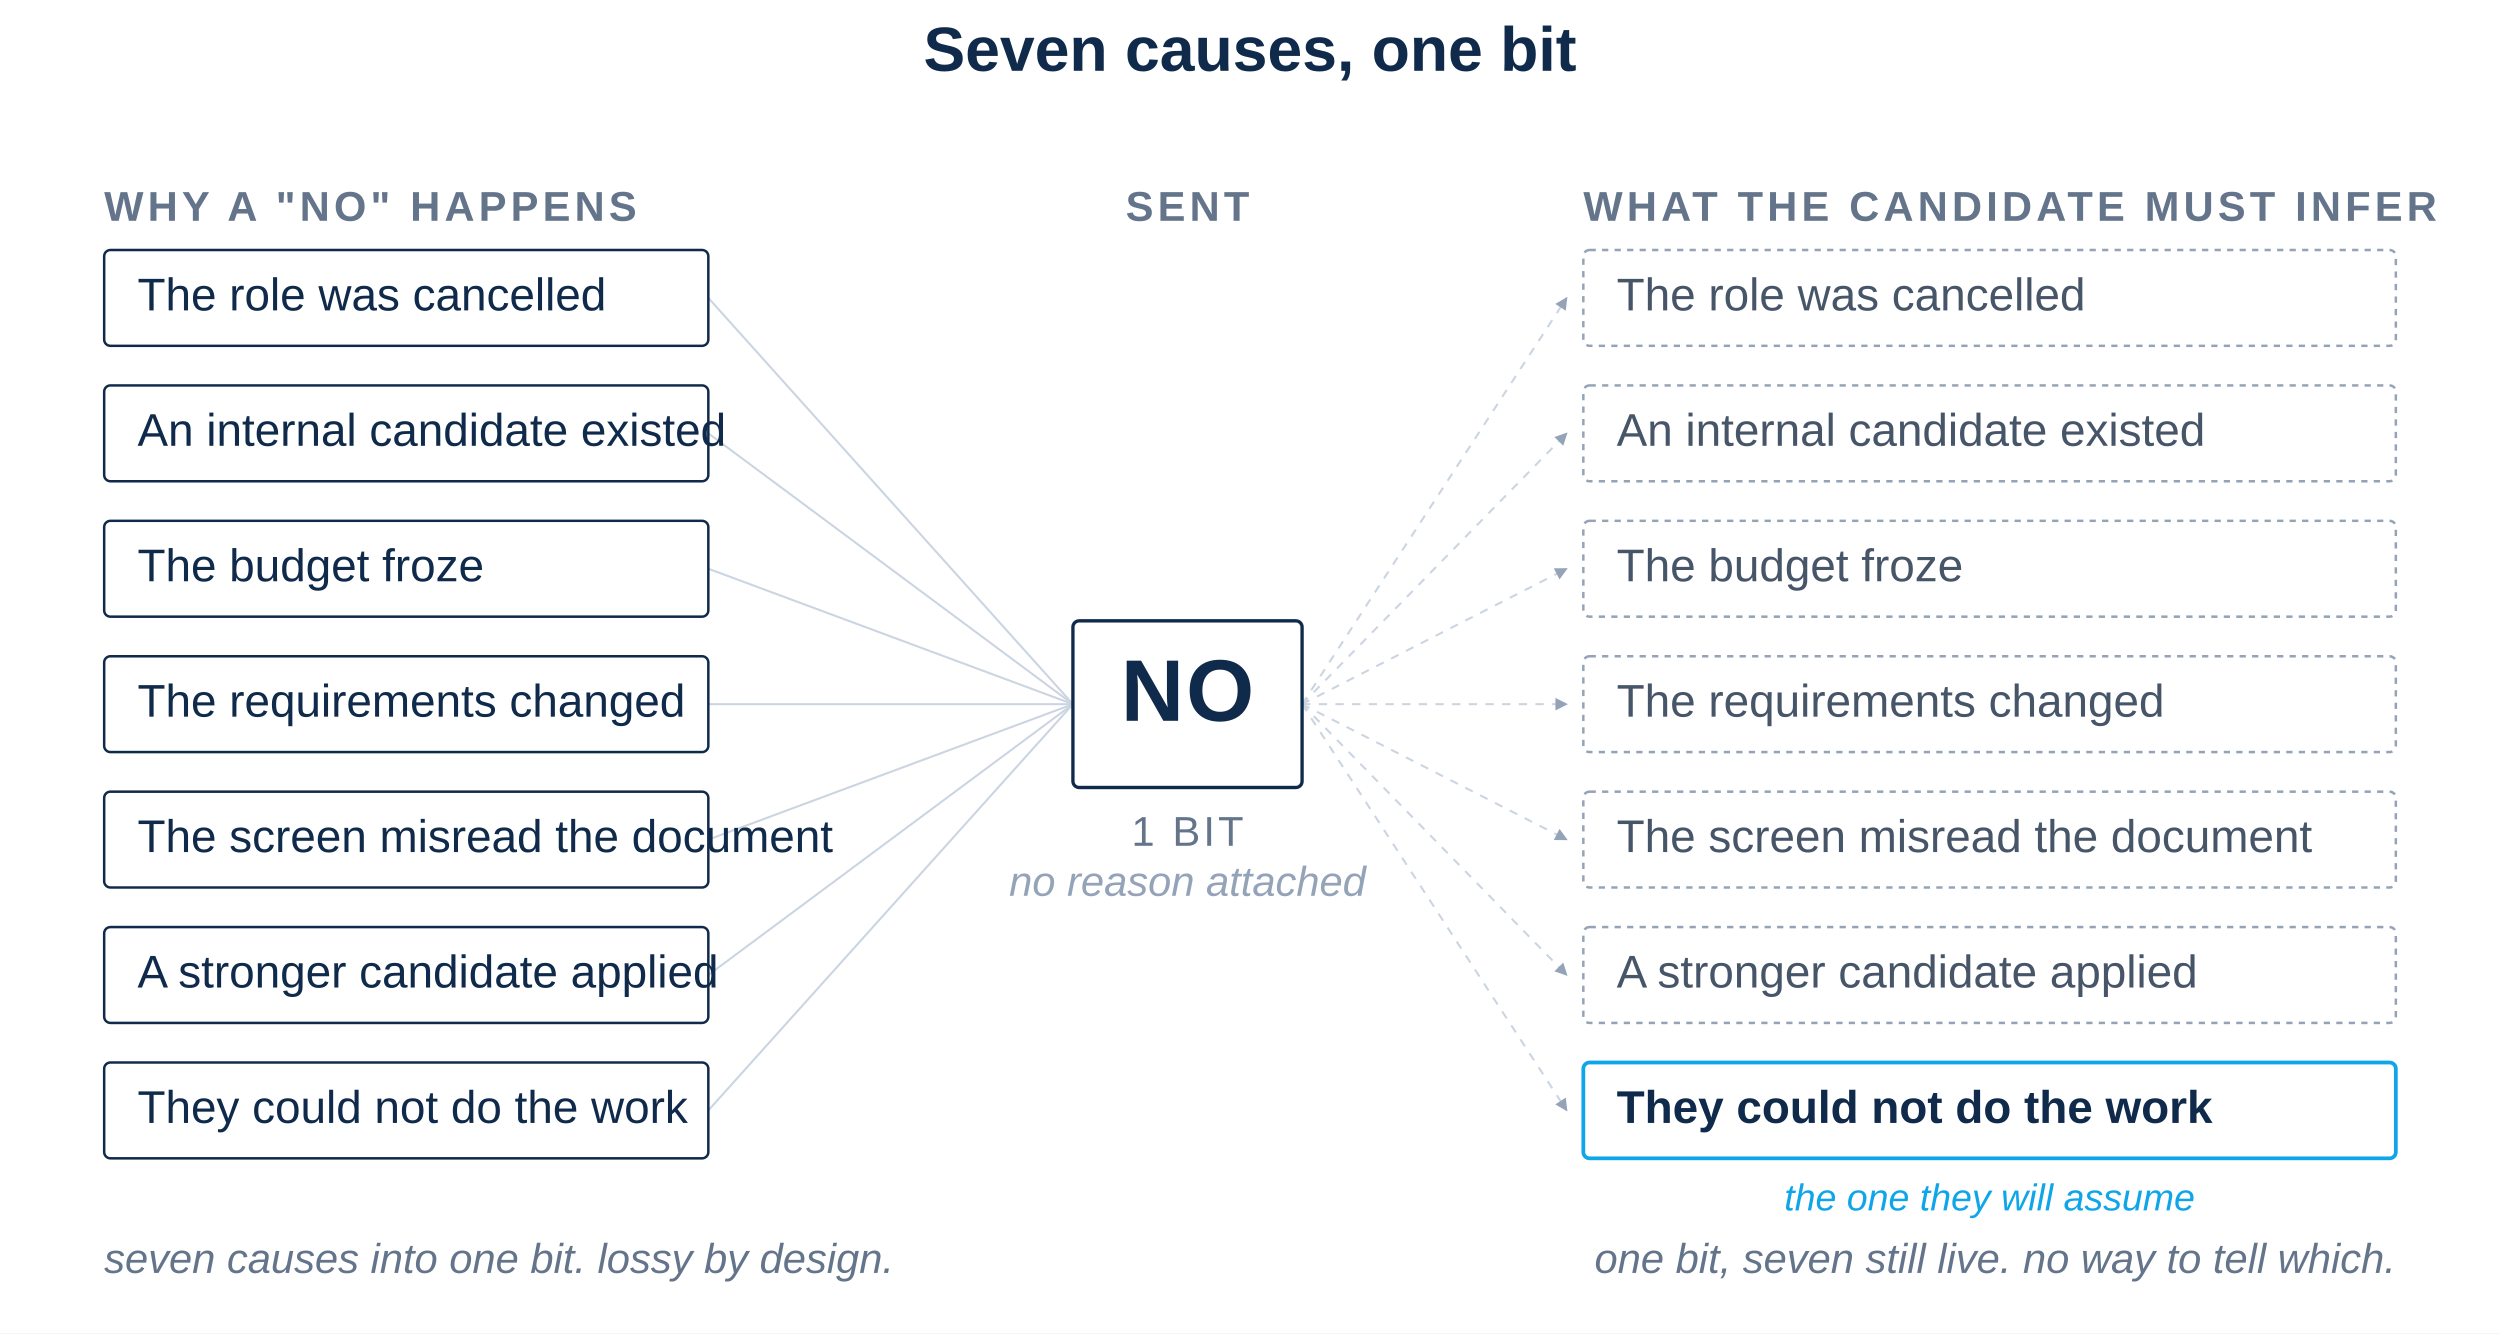
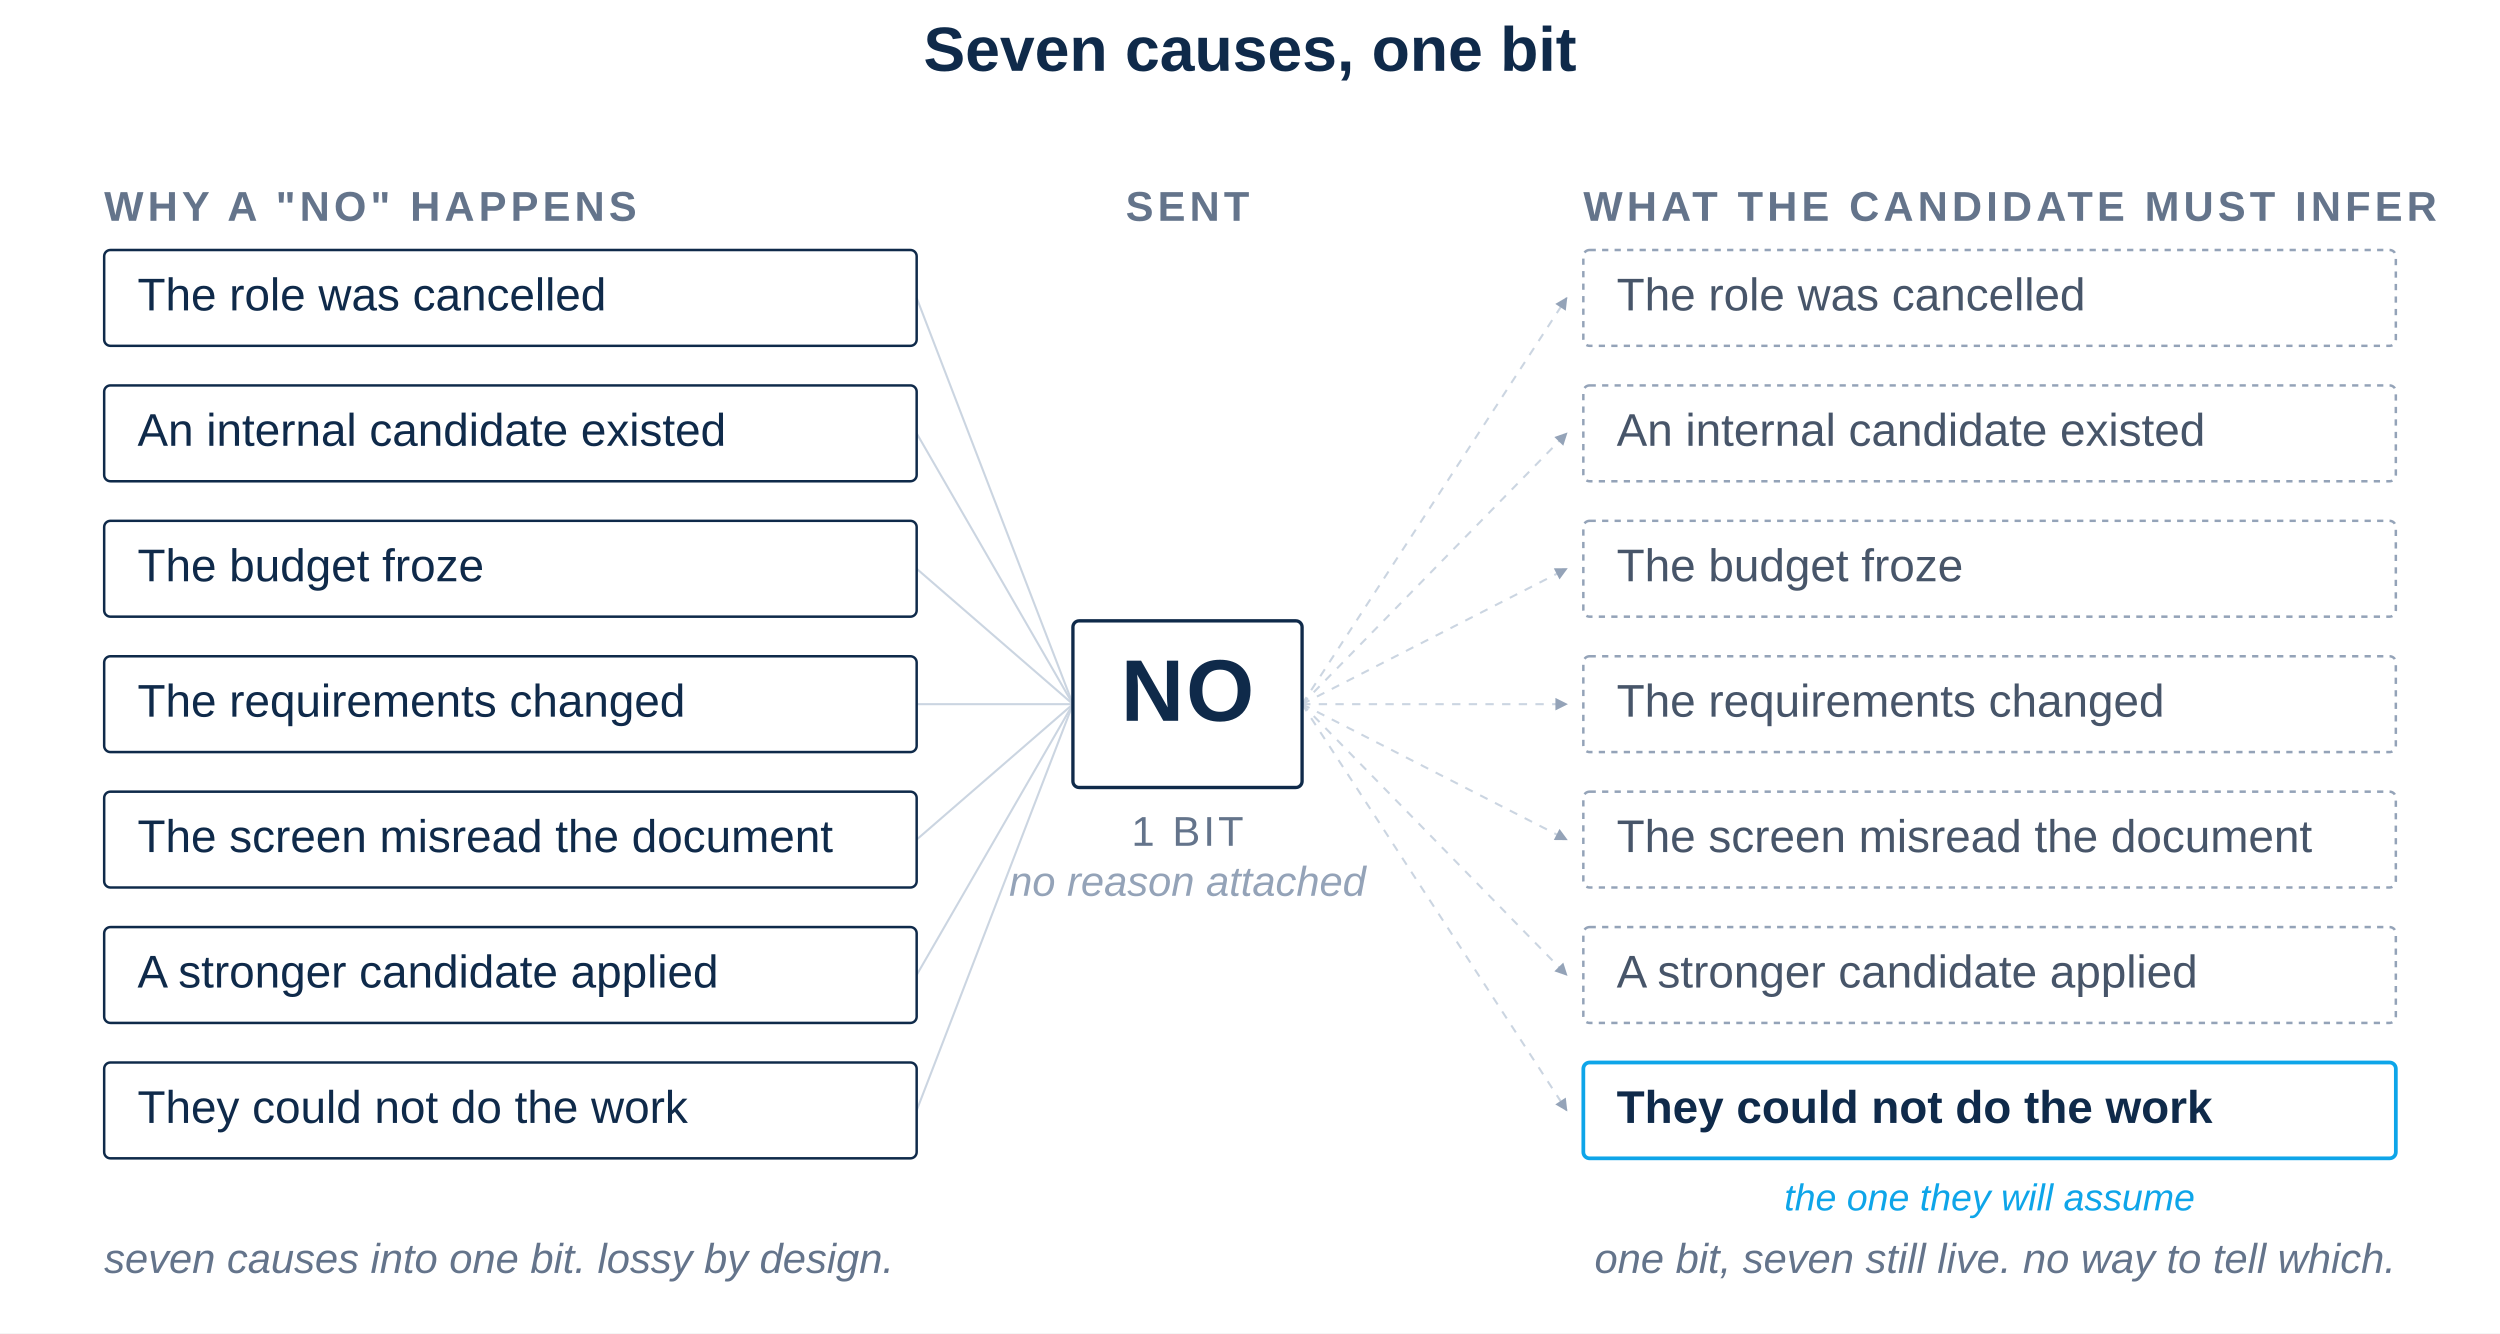
<svg xmlns="http://www.w3.org/2000/svg" viewBox="0 -66 1200 640" role="img" font-family="-apple-system, BlinkMacSystemFont, 'Helvetica Neue', Arial, sans-serif">
  <defs>
    <marker id="ah" viewBox="0 0 10 10" refX="9" refY="5" markerWidth="6" markerHeight="6" orient="auto-start-reverse">
      <path d="M 0 0 L 10 5 L 0 10 z" fill="#94A3B8" />
    </marker>
  </defs>
  <rect x="0" y="-66" width="1200" height="640" fill="#FFFFFF" />
  <text x="600" y="-32" font-family="-apple-system, BlinkMacSystemFont, 'Helvetica Neue', Arial, sans-serif" font-size="30" font-weight="700" fill="#0F2A4A" text-anchor="middle">Seven causes, one bit</text>
  <text x="50" y="40" font-size="20" font-weight="600" fill="#64748B" letter-spacing="2">WHY A "NO" HAPPENS</text>
  <text x="570" y="40" font-size="20" font-weight="600" fill="#64748B" letter-spacing="2" text-anchor="middle">SENT</text>
  <text x="760" y="40" font-size="20" font-weight="600" fill="#64748B" letter-spacing="2">WHAT THE CANDIDATE MUST INFER</text>
  <g stroke="#CBD5E1" stroke-width="1" fill="none">
-     <path d="M340,77 L515,272" />
-     <path d="M340,142 L515,272" />
-     <path d="M340,207 L515,272" />
-     <path d="M340,272 L515,272" />
-     <path d="M340,337 L515,272" />
-     <path d="M340,402 L515,272" />
-     <path d="M340,467 L515,272" />
+     <path d="M440,77 L515,272" />
+     <path d="M440,142 L515,272" />
+     <path d="M440,207 L515,272" />
+     <path d="M440,272 L515,272" />
+     <path d="M440,337 L515,272" />
+     <path d="M440,402 L515,272" />
+     <path d="M440,467 L515,272" />
  </g>
  <g stroke="#CBD5E1" stroke-width="1" fill="none" stroke-dasharray="4 4" marker-end="url(#ah)">
    <path d="M625,272 L752,77" />
    <path d="M625,272 L752,142" />
    <path d="M625,272 L752,207" />
    <path d="M625,272 L752,272" />
    <path d="M625,272 L752,337" />
    <path d="M625,272 L752,402" />
    <path d="M625,272 L752,467" />
  </g>
  <g fill="none" stroke="#0F2A4A" stroke-width="1.2">
-     <rect x="50" y="54" width="290" height="46" rx="3" />
-     <rect x="50" y="119" width="290" height="46" rx="3" />
-     <rect x="50" y="184" width="290" height="46" rx="3" />
-     <rect x="50" y="249" width="290" height="46" rx="3" />
-     <rect x="50" y="314" width="290" height="46" rx="3" />
-     <rect x="50" y="379" width="290" height="46" rx="3" />
-     <rect x="50" y="444" width="290" height="46" rx="3" />
+     <rect x="50" y="54" width="390" height="46" rx="3" />
+     <rect x="50" y="119" width="390" height="46" rx="3" />
+     <rect x="50" y="184" width="390" height="46" rx="3" />
+     <rect x="50" y="249" width="390" height="46" rx="3" />
+     <rect x="50" y="314" width="390" height="46" rx="3" />
+     <rect x="50" y="379" width="390" height="46" rx="3" />
+     <rect x="50" y="444" width="390" height="46" rx="3" />
  </g>
  <g font-size="22" fill="#0F2A4A">
    <text x="66" y="83">The role was cancelled</text>
    <text x="66" y="148">An internal candidate existed</text>
    <text x="66" y="213">The budget froze</text>
    <text x="66" y="278">The requirements changed</text>
    <text x="66" y="343">The screen misread the document</text>
    <text x="66" y="408">A stronger candidate applied</text>
    <text x="66" y="473">They could not do the work</text>
  </g>
  <rect x="515" y="232" width="110" height="80" rx="3" fill="none" stroke="#0F2A4A" stroke-width="1.6" />
  <text x="570" y="280" font-size="42" font-weight="700" fill="#0F2A4A" text-anchor="middle" letter-spacing="1">NO</text>
  <text x="570" y="340" font-size="20" fill="#64748B" text-anchor="middle" letter-spacing="1.5">1 BIT</text>
  <text x="570" y="364" font-size="20" fill="#94A3B8" text-anchor="middle" font-style="italic">no reason attached</text>
  <g fill="none" stroke="#94A3B8" stroke-width="1.2" stroke-dasharray="3 3">
    <rect x="760" y="54" width="390" height="46" rx="3" />
    <rect x="760" y="119" width="390" height="46" rx="3" />
    <rect x="760" y="184" width="390" height="46" rx="3" />
    <rect x="760" y="249" width="390" height="46" rx="3" />
    <rect x="760" y="314" width="390" height="46" rx="3" />
    <rect x="760" y="379" width="390" height="46" rx="3" />
  </g>
  <rect x="760" y="444" width="390" height="46" rx="3" fill="none" stroke="#0EA5E9" stroke-width="1.8" />
  <g font-size="22" fill="#475569">
    <text x="776" y="83">The role was cancelled</text>
    <text x="776" y="148">An internal candidate existed</text>
    <text x="776" y="213">The budget froze</text>
    <text x="776" y="278">The requirements changed</text>
    <text x="776" y="343">The screen misread the document</text>
    <text x="776" y="408">A stronger candidate applied</text>
  </g>
  <text x="776" y="473" font-size="22" font-weight="600" fill="#0F2A4A">They could not do the work</text>
  <text x="955" y="515" font-size="18" fill="#0EA5E9" text-anchor="middle" font-style="italic">the one they will assume</text>
  <text x="50" y="545" font-size="20" fill="#64748B" font-style="italic">seven causes into one bit. lossy by design.</text>
  <text x="1150" y="545" font-size="20" fill="#64748B" text-anchor="end" font-style="italic">one bit, seven still live. no way to tell which.</text>
</svg>
